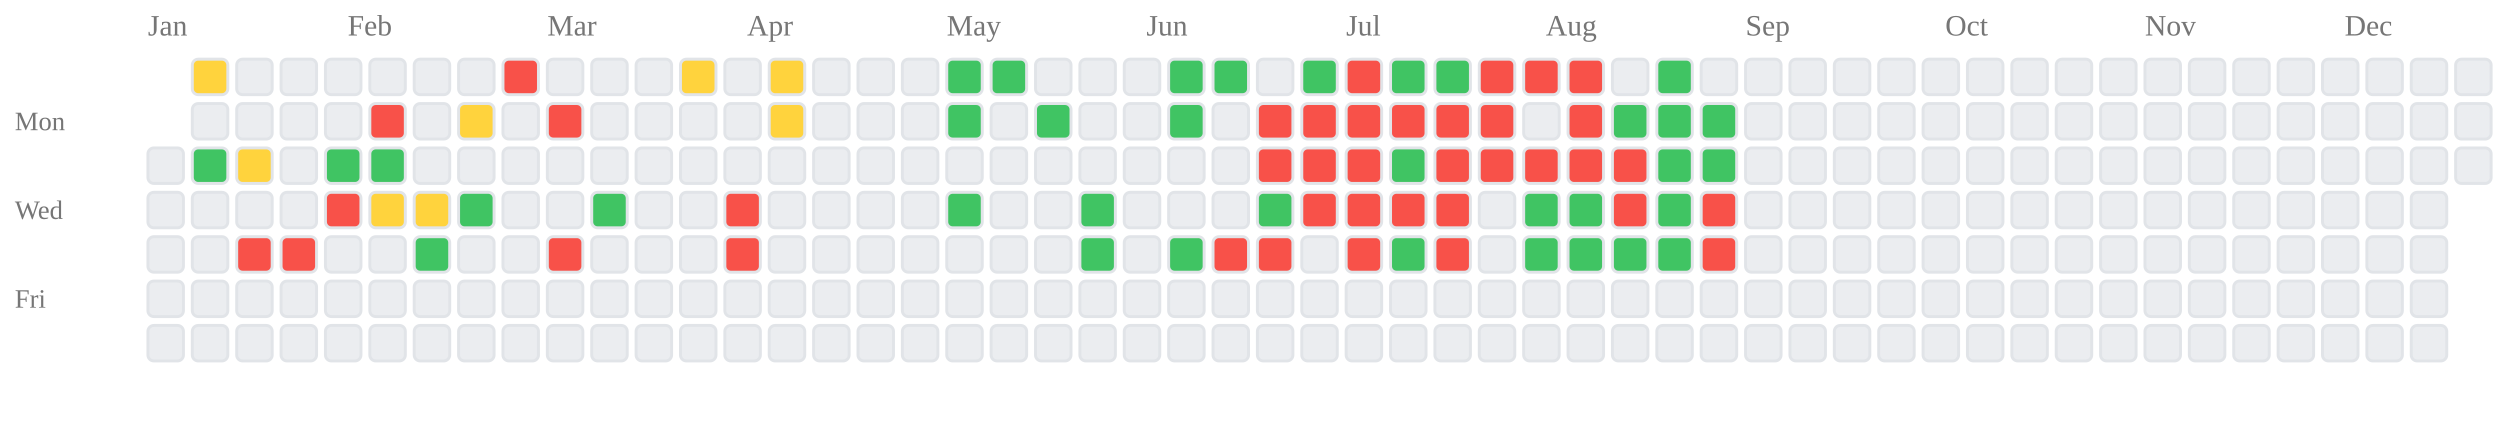
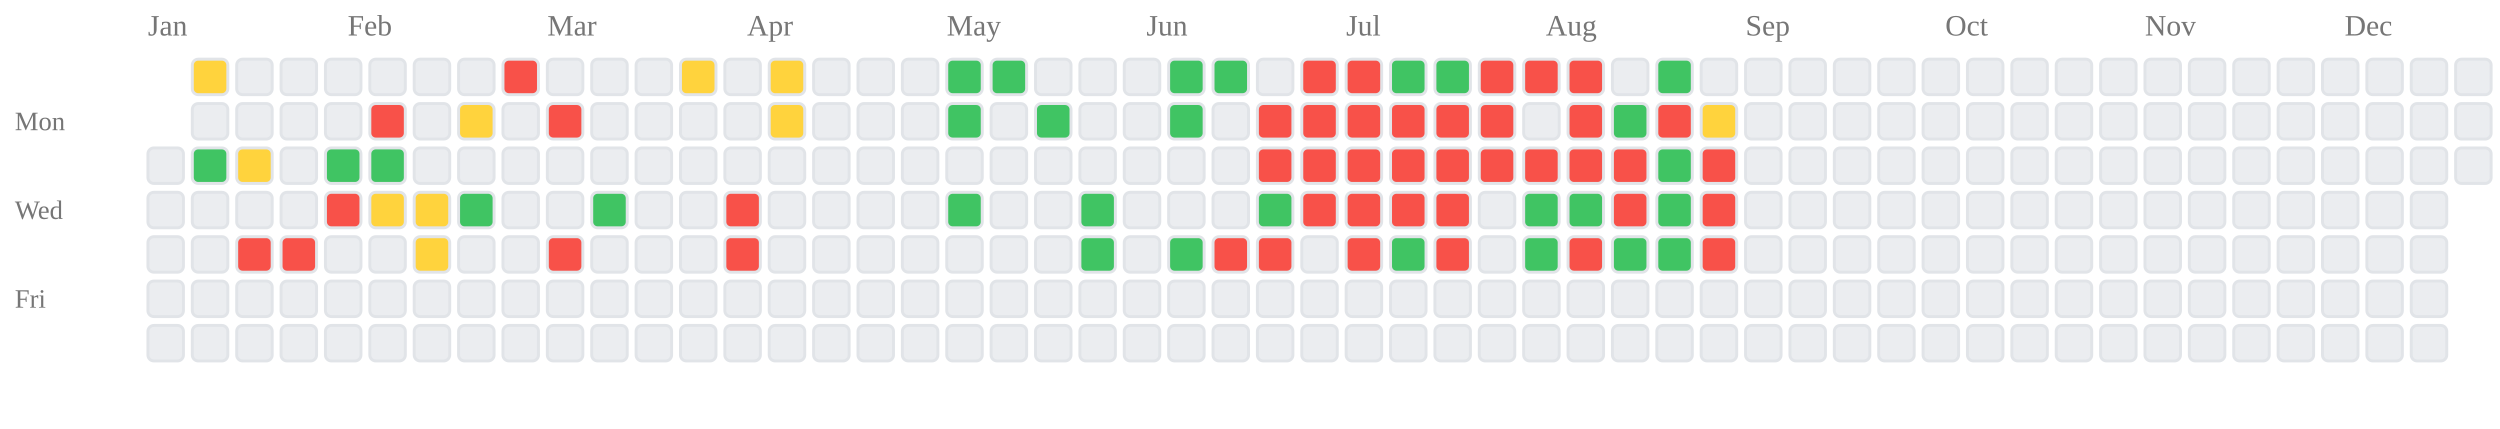
<svg xmlns="http://www.w3.org/2000/svg" width="845" height="145">
  <style>
        .month { font-size: 10px; fill: #767676; }
        .day { font-size: 9px; fill: #767676; }
        .cell { stroke: #e1e4e8; stroke-width: 1; }
        .cell-profit { fill: #40c463; }
        .cell-loss { fill: #f85149; }
        .cell-breakeven { fill: #ffd33d; }
        .cell-empty { fill: #ebedf0; }
    </style>
  <text x="50.0" y="12" class="month">Jan</text>
  <text x="117.5" y="12" class="month">Feb</text>
  <text x="185.0" y="12" class="month">Mar</text>
  <text x="252.5" y="12" class="month">Apr</text>
  <text x="320.0" y="12" class="month">May</text>
  <text x="387.5" y="12" class="month">Jun</text>
  <text x="455.0" y="12" class="month">Jul</text>
  <text x="522.5" y="12" class="month">Aug</text>
  <text x="590.0" y="12" class="month">Sep</text>
  <text x="657.5" y="12" class="month">Oct</text>
  <text x="725.0" y="12" class="month">Nov</text>
  <text x="792.5" y="12" class="month">Dec</text>
  <text x="5" y="44" class="day">Mon</text>
  <text x="5" y="74" class="day">Wed</text>
  <text x="5" y="104" class="day">Fri</text>
  <rect x="50" y="50" width="12" height="12" class="cell cell-empty" rx="2" ry="2" />
  <rect x="50" y="65" width="12" height="12" class="cell cell-empty" rx="2" ry="2" />
  <rect x="50" y="80" width="12" height="12" class="cell cell-empty" rx="2" ry="2" />
  <rect x="50" y="95" width="12" height="12" class="cell cell-empty" rx="2" ry="2" />
  <rect x="50" y="110" width="12" height="12" class="cell cell-empty" rx="2" ry="2" />
  <rect x="65" y="20" width="12" height="12" class="cell cell-breakeven" rx="2" ry="2" />
  <rect x="65" y="35" width="12" height="12" class="cell cell-empty" rx="2" ry="2" />
  <rect x="65" y="50" width="12" height="12" class="cell cell-profit" rx="2" ry="2" />
  <rect x="65" y="65" width="12" height="12" class="cell cell-empty" rx="2" ry="2" />
  <rect x="65" y="80" width="12" height="12" class="cell cell-empty" rx="2" ry="2" />
  <rect x="65" y="95" width="12" height="12" class="cell cell-empty" rx="2" ry="2" />
  <rect x="65" y="110" width="12" height="12" class="cell cell-empty" rx="2" ry="2" />
  <rect x="80" y="20" width="12" height="12" class="cell cell-empty" rx="2" ry="2" />
  <rect x="80" y="35" width="12" height="12" class="cell cell-empty" rx="2" ry="2" />
  <rect x="80" y="50" width="12" height="12" class="cell cell-breakeven" rx="2" ry="2" />
  <rect x="80" y="65" width="12" height="12" class="cell cell-empty" rx="2" ry="2" />
  <rect x="80" y="80" width="12" height="12" class="cell cell-loss" rx="2" ry="2" />
  <rect x="80" y="95" width="12" height="12" class="cell cell-empty" rx="2" ry="2" />
  <rect x="80" y="110" width="12" height="12" class="cell cell-empty" rx="2" ry="2" />
  <rect x="95" y="20" width="12" height="12" class="cell cell-empty" rx="2" ry="2" />
  <rect x="95" y="35" width="12" height="12" class="cell cell-empty" rx="2" ry="2" />
  <rect x="95" y="50" width="12" height="12" class="cell cell-empty" rx="2" ry="2" />
  <rect x="95" y="65" width="12" height="12" class="cell cell-empty" rx="2" ry="2" />
  <rect x="95" y="80" width="12" height="12" class="cell cell-loss" rx="2" ry="2" />
  <rect x="95" y="95" width="12" height="12" class="cell cell-empty" rx="2" ry="2" />
  <rect x="95" y="110" width="12" height="12" class="cell cell-empty" rx="2" ry="2" />
  <rect x="110" y="20" width="12" height="12" class="cell cell-empty" rx="2" ry="2" />
  <rect x="110" y="35" width="12" height="12" class="cell cell-empty" rx="2" ry="2" />
  <rect x="110" y="50" width="12" height="12" class="cell cell-profit" rx="2" ry="2" />
  <rect x="110" y="65" width="12" height="12" class="cell cell-loss" rx="2" ry="2" />
  <rect x="110" y="80" width="12" height="12" class="cell cell-empty" rx="2" ry="2" />
  <rect x="110" y="95" width="12" height="12" class="cell cell-empty" rx="2" ry="2" />
  <rect x="110" y="110" width="12" height="12" class="cell cell-empty" rx="2" ry="2" />
  <rect x="125" y="20" width="12" height="12" class="cell cell-empty" rx="2" ry="2" />
  <rect x="125" y="35" width="12" height="12" class="cell cell-loss" rx="2" ry="2" />
  <rect x="125" y="50" width="12" height="12" class="cell cell-profit" rx="2" ry="2" />
  <rect x="125" y="65" width="12" height="12" class="cell cell-breakeven" rx="2" ry="2" />
  <rect x="125" y="80" width="12" height="12" class="cell cell-empty" rx="2" ry="2" />
  <rect x="125" y="95" width="12" height="12" class="cell cell-empty" rx="2" ry="2" />
  <rect x="125" y="110" width="12" height="12" class="cell cell-empty" rx="2" ry="2" />
  <rect x="140" y="20" width="12" height="12" class="cell cell-empty" rx="2" ry="2" />
  <rect x="140" y="35" width="12" height="12" class="cell cell-empty" rx="2" ry="2" />
  <rect x="140" y="50" width="12" height="12" class="cell cell-empty" rx="2" ry="2" />
  <rect x="140" y="65" width="12" height="12" class="cell cell-breakeven" rx="2" ry="2" />
-   <rect x="140" y="80" width="12" height="12" class="cell cell-profit" rx="2" ry="2" />
+   <rect x="140" y="80" width="12" height="12" class="cell cell-breakeven" rx="2" ry="2" />
  <rect x="140" y="95" width="12" height="12" class="cell cell-empty" rx="2" ry="2" />
  <rect x="140" y="110" width="12" height="12" class="cell cell-empty" rx="2" ry="2" />
  <rect x="155" y="20" width="12" height="12" class="cell cell-empty" rx="2" ry="2" />
  <rect x="155" y="35" width="12" height="12" class="cell cell-breakeven" rx="2" ry="2" />
  <rect x="155" y="50" width="12" height="12" class="cell cell-empty" rx="2" ry="2" />
  <rect x="155" y="65" width="12" height="12" class="cell cell-profit" rx="2" ry="2" />
  <rect x="155" y="80" width="12" height="12" class="cell cell-empty" rx="2" ry="2" />
  <rect x="155" y="95" width="12" height="12" class="cell cell-empty" rx="2" ry="2" />
  <rect x="155" y="110" width="12" height="12" class="cell cell-empty" rx="2" ry="2" />
  <rect x="170" y="20" width="12" height="12" class="cell cell-loss" rx="2" ry="2" />
  <rect x="170" y="35" width="12" height="12" class="cell cell-empty" rx="2" ry="2" />
  <rect x="170" y="50" width="12" height="12" class="cell cell-empty" rx="2" ry="2" />
  <rect x="170" y="65" width="12" height="12" class="cell cell-empty" rx="2" ry="2" />
  <rect x="170" y="80" width="12" height="12" class="cell cell-empty" rx="2" ry="2" />
  <rect x="170" y="95" width="12" height="12" class="cell cell-empty" rx="2" ry="2" />
  <rect x="170" y="110" width="12" height="12" class="cell cell-empty" rx="2" ry="2" />
  <rect x="185" y="20" width="12" height="12" class="cell cell-empty" rx="2" ry="2" />
  <rect x="185" y="35" width="12" height="12" class="cell cell-loss" rx="2" ry="2" />
  <rect x="185" y="50" width="12" height="12" class="cell cell-empty" rx="2" ry="2" />
  <rect x="185" y="65" width="12" height="12" class="cell cell-empty" rx="2" ry="2" />
  <rect x="185" y="80" width="12" height="12" class="cell cell-loss" rx="2" ry="2" />
  <rect x="185" y="95" width="12" height="12" class="cell cell-empty" rx="2" ry="2" />
  <rect x="185" y="110" width="12" height="12" class="cell cell-empty" rx="2" ry="2" />
  <rect x="200" y="20" width="12" height="12" class="cell cell-empty" rx="2" ry="2" />
  <rect x="200" y="35" width="12" height="12" class="cell cell-empty" rx="2" ry="2" />
  <rect x="200" y="50" width="12" height="12" class="cell cell-empty" rx="2" ry="2" />
  <rect x="200" y="65" width="12" height="12" class="cell cell-profit" rx="2" ry="2" />
  <rect x="200" y="80" width="12" height="12" class="cell cell-empty" rx="2" ry="2" />
  <rect x="200" y="95" width="12" height="12" class="cell cell-empty" rx="2" ry="2" />
  <rect x="200" y="110" width="12" height="12" class="cell cell-empty" rx="2" ry="2" />
  <rect x="215" y="20" width="12" height="12" class="cell cell-empty" rx="2" ry="2" />
  <rect x="215" y="35" width="12" height="12" class="cell cell-empty" rx="2" ry="2" />
  <rect x="215" y="50" width="12" height="12" class="cell cell-empty" rx="2" ry="2" />
  <rect x="215" y="65" width="12" height="12" class="cell cell-empty" rx="2" ry="2" />
  <rect x="215" y="80" width="12" height="12" class="cell cell-empty" rx="2" ry="2" />
  <rect x="215" y="95" width="12" height="12" class="cell cell-empty" rx="2" ry="2" />
  <rect x="215" y="110" width="12" height="12" class="cell cell-empty" rx="2" ry="2" />
  <rect x="230" y="20" width="12" height="12" class="cell cell-breakeven" rx="2" ry="2" />
  <rect x="230" y="35" width="12" height="12" class="cell cell-empty" rx="2" ry="2" />
  <rect x="230" y="50" width="12" height="12" class="cell cell-empty" rx="2" ry="2" />
  <rect x="230" y="65" width="12" height="12" class="cell cell-empty" rx="2" ry="2" />
  <rect x="230" y="80" width="12" height="12" class="cell cell-empty" rx="2" ry="2" />
  <rect x="230" y="95" width="12" height="12" class="cell cell-empty" rx="2" ry="2" />
  <rect x="230" y="110" width="12" height="12" class="cell cell-empty" rx="2" ry="2" />
  <rect x="245" y="20" width="12" height="12" class="cell cell-empty" rx="2" ry="2" />
  <rect x="245" y="35" width="12" height="12" class="cell cell-empty" rx="2" ry="2" />
  <rect x="245" y="50" width="12" height="12" class="cell cell-empty" rx="2" ry="2" />
  <rect x="245" y="65" width="12" height="12" class="cell cell-loss" rx="2" ry="2" />
  <rect x="245" y="80" width="12" height="12" class="cell cell-loss" rx="2" ry="2" />
  <rect x="245" y="95" width="12" height="12" class="cell cell-empty" rx="2" ry="2" />
  <rect x="245" y="110" width="12" height="12" class="cell cell-empty" rx="2" ry="2" />
  <rect x="260" y="20" width="12" height="12" class="cell cell-breakeven" rx="2" ry="2" />
  <rect x="260" y="35" width="12" height="12" class="cell cell-breakeven" rx="2" ry="2" />
  <rect x="260" y="50" width="12" height="12" class="cell cell-empty" rx="2" ry="2" />
  <rect x="260" y="65" width="12" height="12" class="cell cell-empty" rx="2" ry="2" />
  <rect x="260" y="80" width="12" height="12" class="cell cell-empty" rx="2" ry="2" />
  <rect x="260" y="95" width="12" height="12" class="cell cell-empty" rx="2" ry="2" />
  <rect x="260" y="110" width="12" height="12" class="cell cell-empty" rx="2" ry="2" />
  <rect x="275" y="20" width="12" height="12" class="cell cell-empty" rx="2" ry="2" />
  <rect x="275" y="35" width="12" height="12" class="cell cell-empty" rx="2" ry="2" />
  <rect x="275" y="50" width="12" height="12" class="cell cell-empty" rx="2" ry="2" />
  <rect x="275" y="65" width="12" height="12" class="cell cell-empty" rx="2" ry="2" />
  <rect x="275" y="80" width="12" height="12" class="cell cell-empty" rx="2" ry="2" />
  <rect x="275" y="95" width="12" height="12" class="cell cell-empty" rx="2" ry="2" />
  <rect x="275" y="110" width="12" height="12" class="cell cell-empty" rx="2" ry="2" />
  <rect x="290" y="20" width="12" height="12" class="cell cell-empty" rx="2" ry="2" />
  <rect x="290" y="35" width="12" height="12" class="cell cell-empty" rx="2" ry="2" />
  <rect x="290" y="50" width="12" height="12" class="cell cell-empty" rx="2" ry="2" />
  <rect x="290" y="65" width="12" height="12" class="cell cell-empty" rx="2" ry="2" />
  <rect x="290" y="80" width="12" height="12" class="cell cell-empty" rx="2" ry="2" />
  <rect x="290" y="95" width="12" height="12" class="cell cell-empty" rx="2" ry="2" />
  <rect x="290" y="110" width="12" height="12" class="cell cell-empty" rx="2" ry="2" />
  <rect x="305" y="20" width="12" height="12" class="cell cell-empty" rx="2" ry="2" />
  <rect x="305" y="35" width="12" height="12" class="cell cell-empty" rx="2" ry="2" />
  <rect x="305" y="50" width="12" height="12" class="cell cell-empty" rx="2" ry="2" />
  <rect x="305" y="65" width="12" height="12" class="cell cell-empty" rx="2" ry="2" />
  <rect x="305" y="80" width="12" height="12" class="cell cell-empty" rx="2" ry="2" />
  <rect x="305" y="95" width="12" height="12" class="cell cell-empty" rx="2" ry="2" />
  <rect x="305" y="110" width="12" height="12" class="cell cell-empty" rx="2" ry="2" />
  <rect x="320" y="20" width="12" height="12" class="cell cell-profit" rx="2" ry="2" />
  <rect x="320" y="35" width="12" height="12" class="cell cell-profit" rx="2" ry="2" />
  <rect x="320" y="50" width="12" height="12" class="cell cell-empty" rx="2" ry="2" />
  <rect x="320" y="65" width="12" height="12" class="cell cell-profit" rx="2" ry="2" />
  <rect x="320" y="80" width="12" height="12" class="cell cell-empty" rx="2" ry="2" />
  <rect x="320" y="95" width="12" height="12" class="cell cell-empty" rx="2" ry="2" />
  <rect x="320" y="110" width="12" height="12" class="cell cell-empty" rx="2" ry="2" />
  <rect x="335" y="20" width="12" height="12" class="cell cell-profit" rx="2" ry="2" />
  <rect x="335" y="35" width="12" height="12" class="cell cell-empty" rx="2" ry="2" />
  <rect x="335" y="50" width="12" height="12" class="cell cell-empty" rx="2" ry="2" />
  <rect x="335" y="65" width="12" height="12" class="cell cell-empty" rx="2" ry="2" />
  <rect x="335" y="80" width="12" height="12" class="cell cell-empty" rx="2" ry="2" />
  <rect x="335" y="95" width="12" height="12" class="cell cell-empty" rx="2" ry="2" />
  <rect x="335" y="110" width="12" height="12" class="cell cell-empty" rx="2" ry="2" />
  <rect x="350" y="20" width="12" height="12" class="cell cell-empty" rx="2" ry="2" />
  <rect x="350" y="35" width="12" height="12" class="cell cell-profit" rx="2" ry="2" />
  <rect x="350" y="50" width="12" height="12" class="cell cell-empty" rx="2" ry="2" />
  <rect x="350" y="65" width="12" height="12" class="cell cell-empty" rx="2" ry="2" />
  <rect x="350" y="80" width="12" height="12" class="cell cell-empty" rx="2" ry="2" />
  <rect x="350" y="95" width="12" height="12" class="cell cell-empty" rx="2" ry="2" />
  <rect x="350" y="110" width="12" height="12" class="cell cell-empty" rx="2" ry="2" />
  <rect x="365" y="20" width="12" height="12" class="cell cell-empty" rx="2" ry="2" />
  <rect x="365" y="35" width="12" height="12" class="cell cell-empty" rx="2" ry="2" />
  <rect x="365" y="50" width="12" height="12" class="cell cell-empty" rx="2" ry="2" />
  <rect x="365" y="65" width="12" height="12" class="cell cell-profit" rx="2" ry="2" />
  <rect x="365" y="80" width="12" height="12" class="cell cell-profit" rx="2" ry="2" />
  <rect x="365" y="95" width="12" height="12" class="cell cell-empty" rx="2" ry="2" />
  <rect x="365" y="110" width="12" height="12" class="cell cell-empty" rx="2" ry="2" />
  <rect x="380" y="20" width="12" height="12" class="cell cell-empty" rx="2" ry="2" />
  <rect x="380" y="35" width="12" height="12" class="cell cell-empty" rx="2" ry="2" />
  <rect x="380" y="50" width="12" height="12" class="cell cell-empty" rx="2" ry="2" />
  <rect x="380" y="65" width="12" height="12" class="cell cell-empty" rx="2" ry="2" />
  <rect x="380" y="80" width="12" height="12" class="cell cell-empty" rx="2" ry="2" />
  <rect x="380" y="95" width="12" height="12" class="cell cell-empty" rx="2" ry="2" />
  <rect x="380" y="110" width="12" height="12" class="cell cell-empty" rx="2" ry="2" />
  <rect x="395" y="20" width="12" height="12" class="cell cell-profit" rx="2" ry="2" />
  <rect x="395" y="35" width="12" height="12" class="cell cell-profit" rx="2" ry="2" />
  <rect x="395" y="50" width="12" height="12" class="cell cell-empty" rx="2" ry="2" />
  <rect x="395" y="65" width="12" height="12" class="cell cell-empty" rx="2" ry="2" />
  <rect x="395" y="80" width="12" height="12" class="cell cell-profit" rx="2" ry="2" />
  <rect x="395" y="95" width="12" height="12" class="cell cell-empty" rx="2" ry="2" />
  <rect x="395" y="110" width="12" height="12" class="cell cell-empty" rx="2" ry="2" />
  <rect x="410" y="20" width="12" height="12" class="cell cell-profit" rx="2" ry="2" />
  <rect x="410" y="35" width="12" height="12" class="cell cell-empty" rx="2" ry="2" />
  <rect x="410" y="50" width="12" height="12" class="cell cell-empty" rx="2" ry="2" />
  <rect x="410" y="65" width="12" height="12" class="cell cell-empty" rx="2" ry="2" />
  <rect x="410" y="80" width="12" height="12" class="cell cell-loss" rx="2" ry="2" />
  <rect x="410" y="95" width="12" height="12" class="cell cell-empty" rx="2" ry="2" />
  <rect x="410" y="110" width="12" height="12" class="cell cell-empty" rx="2" ry="2" />
  <rect x="425" y="20" width="12" height="12" class="cell cell-empty" rx="2" ry="2" />
  <rect x="425" y="35" width="12" height="12" class="cell cell-loss" rx="2" ry="2" />
  <rect x="425" y="50" width="12" height="12" class="cell cell-loss" rx="2" ry="2" />
  <rect x="425" y="65" width="12" height="12" class="cell cell-profit" rx="2" ry="2" />
  <rect x="425" y="80" width="12" height="12" class="cell cell-loss" rx="2" ry="2" />
  <rect x="425" y="95" width="12" height="12" class="cell cell-empty" rx="2" ry="2" />
  <rect x="425" y="110" width="12" height="12" class="cell cell-empty" rx="2" ry="2" />
-   <rect x="440" y="20" width="12" height="12" class="cell cell-profit" rx="2" ry="2" />
+   <rect x="440" y="20" width="12" height="12" class="cell cell-loss" rx="2" ry="2" />
  <rect x="440" y="35" width="12" height="12" class="cell cell-loss" rx="2" ry="2" />
  <rect x="440" y="50" width="12" height="12" class="cell cell-loss" rx="2" ry="2" />
  <rect x="440" y="65" width="12" height="12" class="cell cell-loss" rx="2" ry="2" />
  <rect x="440" y="80" width="12" height="12" class="cell cell-empty" rx="2" ry="2" />
  <rect x="440" y="95" width="12" height="12" class="cell cell-empty" rx="2" ry="2" />
  <rect x="440" y="110" width="12" height="12" class="cell cell-empty" rx="2" ry="2" />
  <rect x="455" y="20" width="12" height="12" class="cell cell-loss" rx="2" ry="2" />
  <rect x="455" y="35" width="12" height="12" class="cell cell-loss" rx="2" ry="2" />
  <rect x="455" y="50" width="12" height="12" class="cell cell-loss" rx="2" ry="2" />
  <rect x="455" y="65" width="12" height="12" class="cell cell-loss" rx="2" ry="2" />
  <rect x="455" y="80" width="12" height="12" class="cell cell-loss" rx="2" ry="2" />
  <rect x="455" y="95" width="12" height="12" class="cell cell-empty" rx="2" ry="2" />
  <rect x="455" y="110" width="12" height="12" class="cell cell-empty" rx="2" ry="2" />
  <rect x="470" y="20" width="12" height="12" class="cell cell-profit" rx="2" ry="2" />
  <rect x="470" y="35" width="12" height="12" class="cell cell-loss" rx="2" ry="2" />
-   <rect x="470" y="50" width="12" height="12" class="cell cell-profit" rx="2" ry="2" />
+   <rect x="470" y="50" width="12" height="12" class="cell cell-loss" rx="2" ry="2" />
  <rect x="470" y="65" width="12" height="12" class="cell cell-loss" rx="2" ry="2" />
  <rect x="470" y="80" width="12" height="12" class="cell cell-profit" rx="2" ry="2" />
  <rect x="470" y="95" width="12" height="12" class="cell cell-empty" rx="2" ry="2" />
  <rect x="470" y="110" width="12" height="12" class="cell cell-empty" rx="2" ry="2" />
  <rect x="485" y="20" width="12" height="12" class="cell cell-profit" rx="2" ry="2" />
  <rect x="485" y="35" width="12" height="12" class="cell cell-loss" rx="2" ry="2" />
  <rect x="485" y="50" width="12" height="12" class="cell cell-loss" rx="2" ry="2" />
  <rect x="485" y="65" width="12" height="12" class="cell cell-loss" rx="2" ry="2" />
  <rect x="485" y="80" width="12" height="12" class="cell cell-loss" rx="2" ry="2" />
  <rect x="485" y="95" width="12" height="12" class="cell cell-empty" rx="2" ry="2" />
  <rect x="485" y="110" width="12" height="12" class="cell cell-empty" rx="2" ry="2" />
  <rect x="500" y="20" width="12" height="12" class="cell cell-loss" rx="2" ry="2" />
  <rect x="500" y="35" width="12" height="12" class="cell cell-loss" rx="2" ry="2" />
  <rect x="500" y="50" width="12" height="12" class="cell cell-loss" rx="2" ry="2" />
  <rect x="500" y="65" width="12" height="12" class="cell cell-empty" rx="2" ry="2" />
  <rect x="500" y="80" width="12" height="12" class="cell cell-empty" rx="2" ry="2" />
  <rect x="500" y="95" width="12" height="12" class="cell cell-empty" rx="2" ry="2" />
  <rect x="500" y="110" width="12" height="12" class="cell cell-empty" rx="2" ry="2" />
  <rect x="515" y="20" width="12" height="12" class="cell cell-loss" rx="2" ry="2" />
  <rect x="515" y="35" width="12" height="12" class="cell cell-empty" rx="2" ry="2" />
  <rect x="515" y="50" width="12" height="12" class="cell cell-loss" rx="2" ry="2" />
  <rect x="515" y="65" width="12" height="12" class="cell cell-profit" rx="2" ry="2" />
  <rect x="515" y="80" width="12" height="12" class="cell cell-profit" rx="2" ry="2" />
  <rect x="515" y="95" width="12" height="12" class="cell cell-empty" rx="2" ry="2" />
  <rect x="515" y="110" width="12" height="12" class="cell cell-empty" rx="2" ry="2" />
  <rect x="530" y="20" width="12" height="12" class="cell cell-loss" rx="2" ry="2" />
  <rect x="530" y="35" width="12" height="12" class="cell cell-loss" rx="2" ry="2" />
  <rect x="530" y="50" width="12" height="12" class="cell cell-loss" rx="2" ry="2" />
  <rect x="530" y="65" width="12" height="12" class="cell cell-profit" rx="2" ry="2" />
-   <rect x="530" y="80" width="12" height="12" class="cell cell-profit" rx="2" ry="2" />
+   <rect x="530" y="80" width="12" height="12" class="cell cell-loss" rx="2" ry="2" />
  <rect x="530" y="95" width="12" height="12" class="cell cell-empty" rx="2" ry="2" />
  <rect x="530" y="110" width="12" height="12" class="cell cell-empty" rx="2" ry="2" />
  <rect x="545" y="20" width="12" height="12" class="cell cell-empty" rx="2" ry="2" />
  <rect x="545" y="35" width="12" height="12" class="cell cell-profit" rx="2" ry="2" />
  <rect x="545" y="50" width="12" height="12" class="cell cell-loss" rx="2" ry="2" />
  <rect x="545" y="65" width="12" height="12" class="cell cell-loss" rx="2" ry="2" />
  <rect x="545" y="80" width="12" height="12" class="cell cell-profit" rx="2" ry="2" />
  <rect x="545" y="95" width="12" height="12" class="cell cell-empty" rx="2" ry="2" />
  <rect x="545" y="110" width="12" height="12" class="cell cell-empty" rx="2" ry="2" />
  <rect x="560" y="20" width="12" height="12" class="cell cell-profit" rx="2" ry="2" />
-   <rect x="560" y="35" width="12" height="12" class="cell cell-profit" rx="2" ry="2" />
+   <rect x="560" y="35" width="12" height="12" class="cell cell-loss" rx="2" ry="2" />
  <rect x="560" y="50" width="12" height="12" class="cell cell-profit" rx="2" ry="2" />
  <rect x="560" y="65" width="12" height="12" class="cell cell-profit" rx="2" ry="2" />
  <rect x="560" y="80" width="12" height="12" class="cell cell-profit" rx="2" ry="2" />
  <rect x="560" y="95" width="12" height="12" class="cell cell-empty" rx="2" ry="2" />
  <rect x="560" y="110" width="12" height="12" class="cell cell-empty" rx="2" ry="2" />
  <rect x="575" y="20" width="12" height="12" class="cell cell-empty" rx="2" ry="2" />
-   <rect x="575" y="35" width="12" height="12" class="cell cell-profit" rx="2" ry="2" />
-   <rect x="575" y="50" width="12" height="12" class="cell cell-profit" rx="2" ry="2" />
+   <rect x="575" y="35" width="12" height="12" class="cell cell-breakeven" rx="2" ry="2" />
+   <rect x="575" y="50" width="12" height="12" class="cell cell-loss" rx="2" ry="2" />
  <rect x="575" y="65" width="12" height="12" class="cell cell-loss" rx="2" ry="2" />
  <rect x="575" y="80" width="12" height="12" class="cell cell-loss" rx="2" ry="2" />
  <rect x="575" y="95" width="12" height="12" class="cell cell-empty" rx="2" ry="2" />
  <rect x="575" y="110" width="12" height="12" class="cell cell-empty" rx="2" ry="2" />
  <rect x="590" y="20" width="12" height="12" class="cell cell-empty" rx="2" ry="2" />
  <rect x="590" y="35" width="12" height="12" class="cell cell-empty" rx="2" ry="2" />
  <rect x="590" y="50" width="12" height="12" class="cell cell-empty" rx="2" ry="2" />
  <rect x="590" y="65" width="12" height="12" class="cell cell-empty" rx="2" ry="2" />
  <rect x="590" y="80" width="12" height="12" class="cell cell-empty" rx="2" ry="2" />
  <rect x="590" y="95" width="12" height="12" class="cell cell-empty" rx="2" ry="2" />
  <rect x="590" y="110" width="12" height="12" class="cell cell-empty" rx="2" ry="2" />
  <rect x="605" y="20" width="12" height="12" class="cell cell-empty" rx="2" ry="2" />
  <rect x="605" y="35" width="12" height="12" class="cell cell-empty" rx="2" ry="2" />
  <rect x="605" y="50" width="12" height="12" class="cell cell-empty" rx="2" ry="2" />
  <rect x="605" y="65" width="12" height="12" class="cell cell-empty" rx="2" ry="2" />
  <rect x="605" y="80" width="12" height="12" class="cell cell-empty" rx="2" ry="2" />
  <rect x="605" y="95" width="12" height="12" class="cell cell-empty" rx="2" ry="2" />
  <rect x="605" y="110" width="12" height="12" class="cell cell-empty" rx="2" ry="2" />
  <rect x="620" y="20" width="12" height="12" class="cell cell-empty" rx="2" ry="2" />
  <rect x="620" y="35" width="12" height="12" class="cell cell-empty" rx="2" ry="2" />
  <rect x="620" y="50" width="12" height="12" class="cell cell-empty" rx="2" ry="2" />
  <rect x="620" y="65" width="12" height="12" class="cell cell-empty" rx="2" ry="2" />
  <rect x="620" y="80" width="12" height="12" class="cell cell-empty" rx="2" ry="2" />
  <rect x="620" y="95" width="12" height="12" class="cell cell-empty" rx="2" ry="2" />
  <rect x="620" y="110" width="12" height="12" class="cell cell-empty" rx="2" ry="2" />
  <rect x="635" y="20" width="12" height="12" class="cell cell-empty" rx="2" ry="2" />
  <rect x="635" y="35" width="12" height="12" class="cell cell-empty" rx="2" ry="2" />
  <rect x="635" y="50" width="12" height="12" class="cell cell-empty" rx="2" ry="2" />
  <rect x="635" y="65" width="12" height="12" class="cell cell-empty" rx="2" ry="2" />
  <rect x="635" y="80" width="12" height="12" class="cell cell-empty" rx="2" ry="2" />
  <rect x="635" y="95" width="12" height="12" class="cell cell-empty" rx="2" ry="2" />
  <rect x="635" y="110" width="12" height="12" class="cell cell-empty" rx="2" ry="2" />
  <rect x="650" y="20" width="12" height="12" class="cell cell-empty" rx="2" ry="2" />
  <rect x="650" y="35" width="12" height="12" class="cell cell-empty" rx="2" ry="2" />
  <rect x="650" y="50" width="12" height="12" class="cell cell-empty" rx="2" ry="2" />
  <rect x="650" y="65" width="12" height="12" class="cell cell-empty" rx="2" ry="2" />
  <rect x="650" y="80" width="12" height="12" class="cell cell-empty" rx="2" ry="2" />
  <rect x="650" y="95" width="12" height="12" class="cell cell-empty" rx="2" ry="2" />
  <rect x="650" y="110" width="12" height="12" class="cell cell-empty" rx="2" ry="2" />
  <rect x="665" y="20" width="12" height="12" class="cell cell-empty" rx="2" ry="2" />
  <rect x="665" y="35" width="12" height="12" class="cell cell-empty" rx="2" ry="2" />
  <rect x="665" y="50" width="12" height="12" class="cell cell-empty" rx="2" ry="2" />
  <rect x="665" y="65" width="12" height="12" class="cell cell-empty" rx="2" ry="2" />
  <rect x="665" y="80" width="12" height="12" class="cell cell-empty" rx="2" ry="2" />
  <rect x="665" y="95" width="12" height="12" class="cell cell-empty" rx="2" ry="2" />
  <rect x="665" y="110" width="12" height="12" class="cell cell-empty" rx="2" ry="2" />
  <rect x="680" y="20" width="12" height="12" class="cell cell-empty" rx="2" ry="2" />
  <rect x="680" y="35" width="12" height="12" class="cell cell-empty" rx="2" ry="2" />
  <rect x="680" y="50" width="12" height="12" class="cell cell-empty" rx="2" ry="2" />
  <rect x="680" y="65" width="12" height="12" class="cell cell-empty" rx="2" ry="2" />
  <rect x="680" y="80" width="12" height="12" class="cell cell-empty" rx="2" ry="2" />
  <rect x="680" y="95" width="12" height="12" class="cell cell-empty" rx="2" ry="2" />
  <rect x="680" y="110" width="12" height="12" class="cell cell-empty" rx="2" ry="2" />
  <rect x="695" y="20" width="12" height="12" class="cell cell-empty" rx="2" ry="2" />
  <rect x="695" y="35" width="12" height="12" class="cell cell-empty" rx="2" ry="2" />
  <rect x="695" y="50" width="12" height="12" class="cell cell-empty" rx="2" ry="2" />
  <rect x="695" y="65" width="12" height="12" class="cell cell-empty" rx="2" ry="2" />
  <rect x="695" y="80" width="12" height="12" class="cell cell-empty" rx="2" ry="2" />
  <rect x="695" y="95" width="12" height="12" class="cell cell-empty" rx="2" ry="2" />
  <rect x="695" y="110" width="12" height="12" class="cell cell-empty" rx="2" ry="2" />
  <rect x="710" y="20" width="12" height="12" class="cell cell-empty" rx="2" ry="2" />
  <rect x="710" y="35" width="12" height="12" class="cell cell-empty" rx="2" ry="2" />
  <rect x="710" y="50" width="12" height="12" class="cell cell-empty" rx="2" ry="2" />
  <rect x="710" y="65" width="12" height="12" class="cell cell-empty" rx="2" ry="2" />
  <rect x="710" y="80" width="12" height="12" class="cell cell-empty" rx="2" ry="2" />
  <rect x="710" y="95" width="12" height="12" class="cell cell-empty" rx="2" ry="2" />
  <rect x="710" y="110" width="12" height="12" class="cell cell-empty" rx="2" ry="2" />
  <rect x="725" y="20" width="12" height="12" class="cell cell-empty" rx="2" ry="2" />
  <rect x="725" y="35" width="12" height="12" class="cell cell-empty" rx="2" ry="2" />
  <rect x="725" y="50" width="12" height="12" class="cell cell-empty" rx="2" ry="2" />
  <rect x="725" y="65" width="12" height="12" class="cell cell-empty" rx="2" ry="2" />
  <rect x="725" y="80" width="12" height="12" class="cell cell-empty" rx="2" ry="2" />
  <rect x="725" y="95" width="12" height="12" class="cell cell-empty" rx="2" ry="2" />
  <rect x="725" y="110" width="12" height="12" class="cell cell-empty" rx="2" ry="2" />
  <rect x="740" y="20" width="12" height="12" class="cell cell-empty" rx="2" ry="2" />
  <rect x="740" y="35" width="12" height="12" class="cell cell-empty" rx="2" ry="2" />
  <rect x="740" y="50" width="12" height="12" class="cell cell-empty" rx="2" ry="2" />
  <rect x="740" y="65" width="12" height="12" class="cell cell-empty" rx="2" ry="2" />
  <rect x="740" y="80" width="12" height="12" class="cell cell-empty" rx="2" ry="2" />
  <rect x="740" y="95" width="12" height="12" class="cell cell-empty" rx="2" ry="2" />
  <rect x="740" y="110" width="12" height="12" class="cell cell-empty" rx="2" ry="2" />
  <rect x="755" y="20" width="12" height="12" class="cell cell-empty" rx="2" ry="2" />
  <rect x="755" y="35" width="12" height="12" class="cell cell-empty" rx="2" ry="2" />
  <rect x="755" y="50" width="12" height="12" class="cell cell-empty" rx="2" ry="2" />
  <rect x="755" y="65" width="12" height="12" class="cell cell-empty" rx="2" ry="2" />
  <rect x="755" y="80" width="12" height="12" class="cell cell-empty" rx="2" ry="2" />
  <rect x="755" y="95" width="12" height="12" class="cell cell-empty" rx="2" ry="2" />
  <rect x="755" y="110" width="12" height="12" class="cell cell-empty" rx="2" ry="2" />
  <rect x="770" y="20" width="12" height="12" class="cell cell-empty" rx="2" ry="2" />
  <rect x="770" y="35" width="12" height="12" class="cell cell-empty" rx="2" ry="2" />
  <rect x="770" y="50" width="12" height="12" class="cell cell-empty" rx="2" ry="2" />
  <rect x="770" y="65" width="12" height="12" class="cell cell-empty" rx="2" ry="2" />
  <rect x="770" y="80" width="12" height="12" class="cell cell-empty" rx="2" ry="2" />
  <rect x="770" y="95" width="12" height="12" class="cell cell-empty" rx="2" ry="2" />
  <rect x="770" y="110" width="12" height="12" class="cell cell-empty" rx="2" ry="2" />
  <rect x="785" y="20" width="12" height="12" class="cell cell-empty" rx="2" ry="2" />
  <rect x="785" y="35" width="12" height="12" class="cell cell-empty" rx="2" ry="2" />
  <rect x="785" y="50" width="12" height="12" class="cell cell-empty" rx="2" ry="2" />
  <rect x="785" y="65" width="12" height="12" class="cell cell-empty" rx="2" ry="2" />
  <rect x="785" y="80" width="12" height="12" class="cell cell-empty" rx="2" ry="2" />
  <rect x="785" y="95" width="12" height="12" class="cell cell-empty" rx="2" ry="2" />
  <rect x="785" y="110" width="12" height="12" class="cell cell-empty" rx="2" ry="2" />
  <rect x="800" y="20" width="12" height="12" class="cell cell-empty" rx="2" ry="2" />
  <rect x="800" y="35" width="12" height="12" class="cell cell-empty" rx="2" ry="2" />
  <rect x="800" y="50" width="12" height="12" class="cell cell-empty" rx="2" ry="2" />
  <rect x="800" y="65" width="12" height="12" class="cell cell-empty" rx="2" ry="2" />
  <rect x="800" y="80" width="12" height="12" class="cell cell-empty" rx="2" ry="2" />
  <rect x="800" y="95" width="12" height="12" class="cell cell-empty" rx="2" ry="2" />
  <rect x="800" y="110" width="12" height="12" class="cell cell-empty" rx="2" ry="2" />
  <rect x="815" y="20" width="12" height="12" class="cell cell-empty" rx="2" ry="2" />
  <rect x="815" y="35" width="12" height="12" class="cell cell-empty" rx="2" ry="2" />
  <rect x="815" y="50" width="12" height="12" class="cell cell-empty" rx="2" ry="2" />
  <rect x="815" y="65" width="12" height="12" class="cell cell-empty" rx="2" ry="2" />
  <rect x="815" y="80" width="12" height="12" class="cell cell-empty" rx="2" ry="2" />
  <rect x="815" y="95" width="12" height="12" class="cell cell-empty" rx="2" ry="2" />
  <rect x="815" y="110" width="12" height="12" class="cell cell-empty" rx="2" ry="2" />
  <rect x="830" y="20" width="12" height="12" class="cell cell-empty" rx="2" ry="2" />
  <rect x="830" y="35" width="12" height="12" class="cell cell-empty" rx="2" ry="2" />
  <rect x="830" y="50" width="12" height="12" class="cell cell-empty" rx="2" ry="2" />
</svg>
